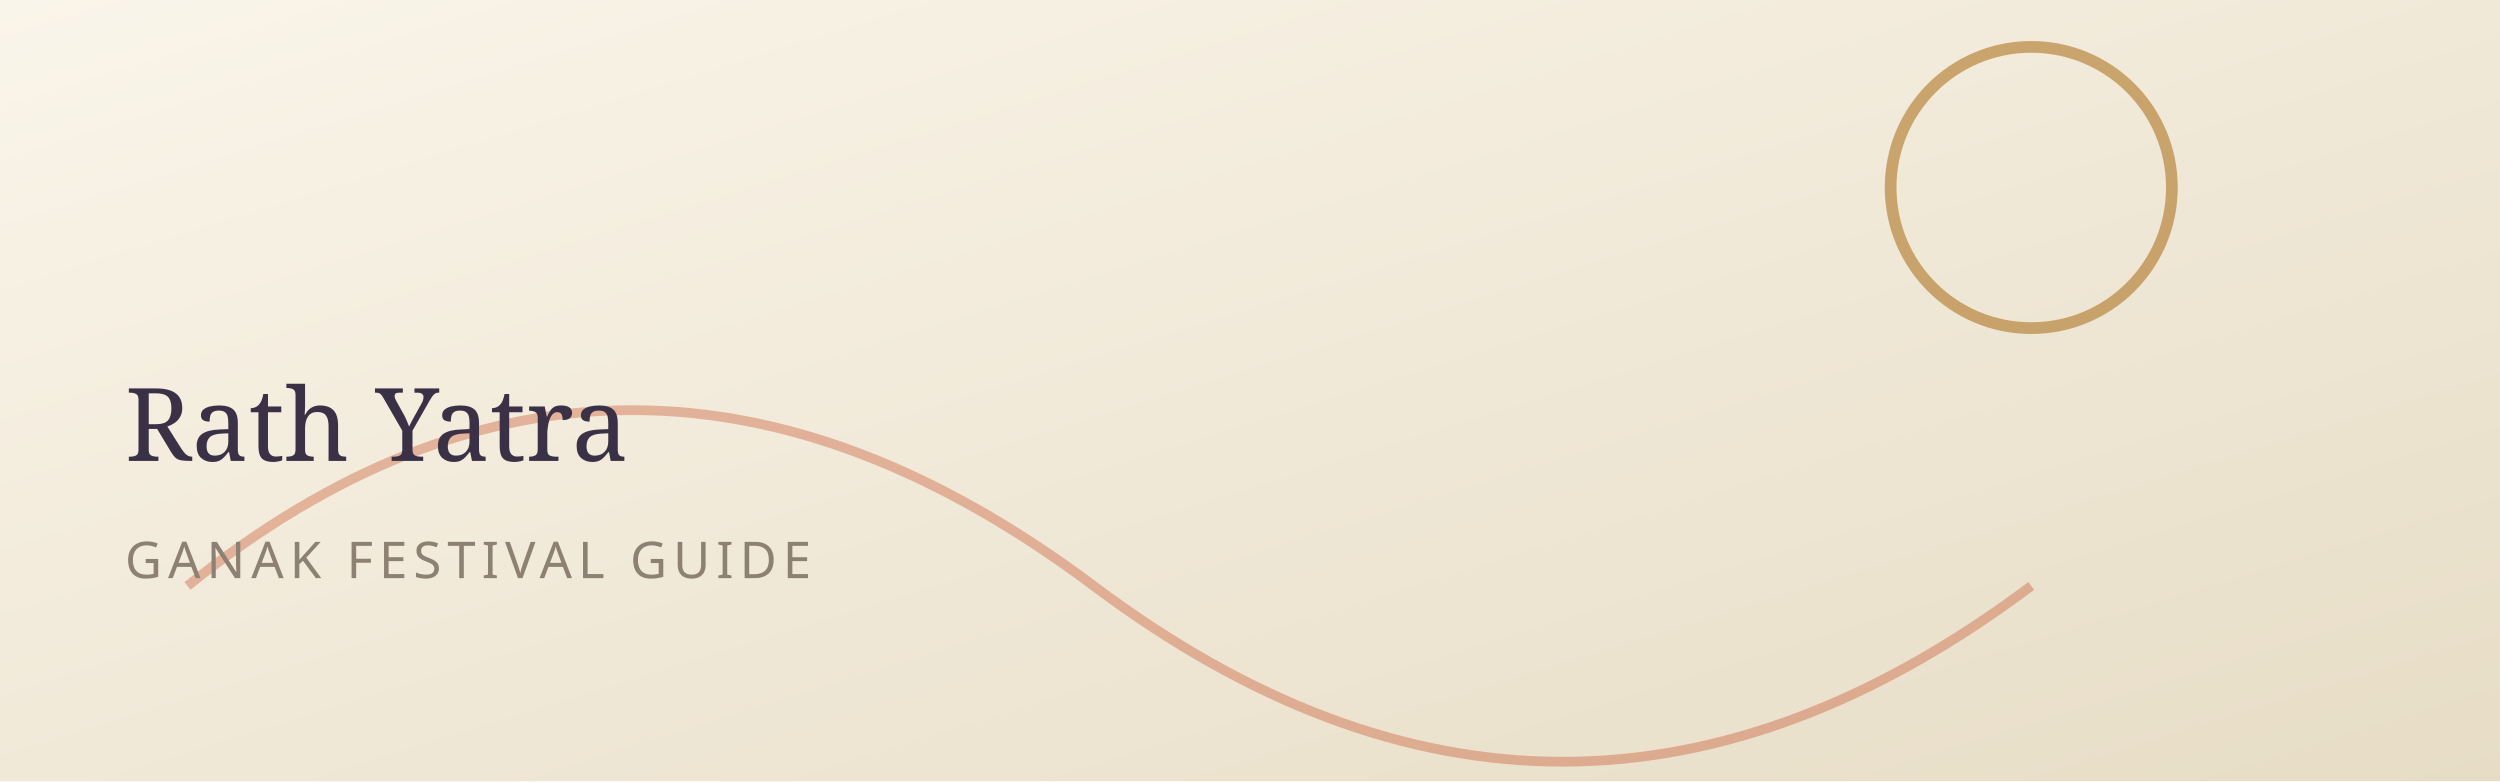
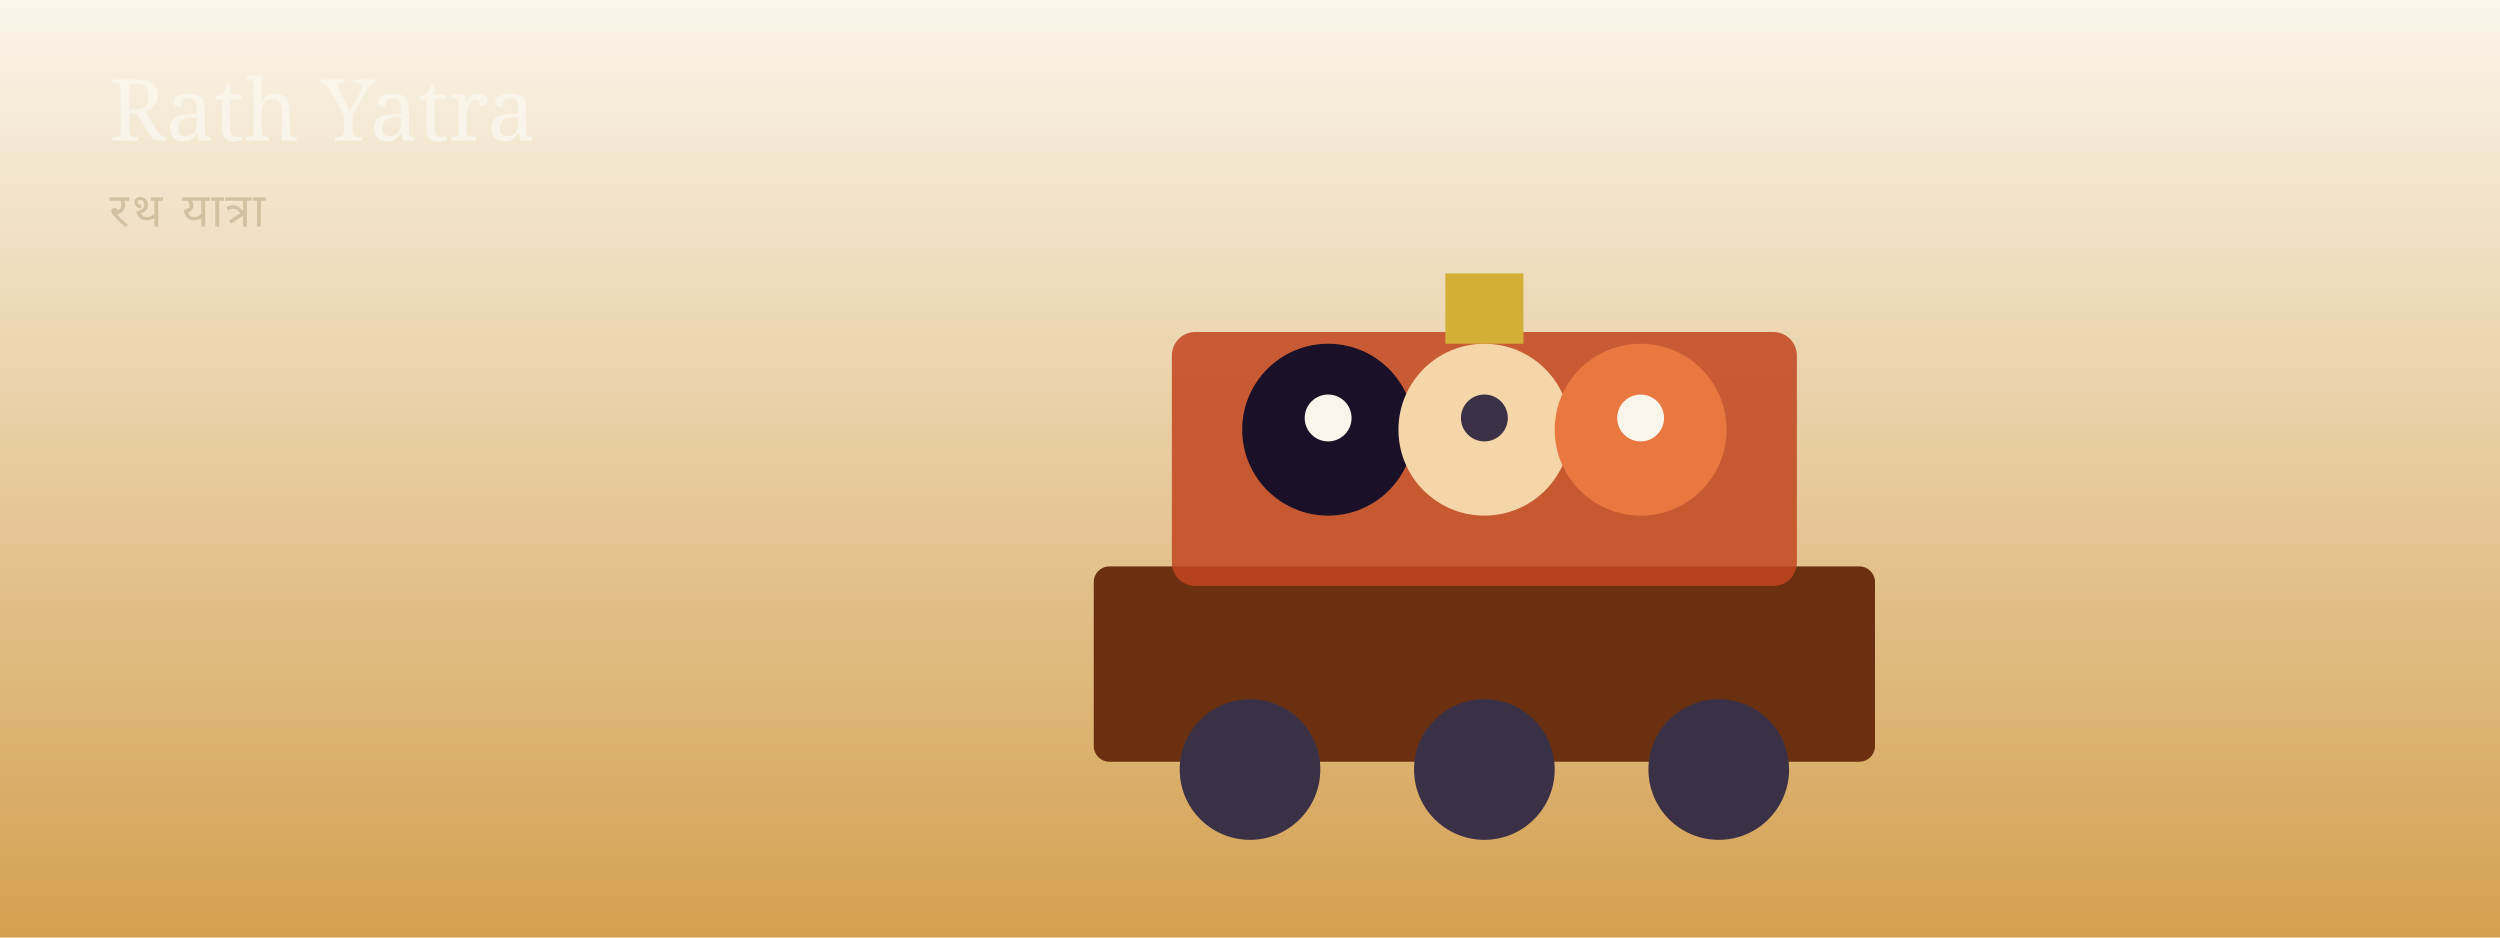
- <svg xmlns="http://www.w3.org/2000/svg" width="640" height="200" viewBox="0 0 640 200" role="img">
+ <svg xmlns="http://www.w3.org/2000/svg" width="640" height="240" viewBox="0 0 640 240" role="img" aria-label="Jagannath rath yatra chariot" data-subject="jagannath">
  <defs>
-     <linearGradient id="g" x1="0" y1="0" x2="1" y2="1">
+     <linearGradient id="rath" x1="0" y1="0" x2="0" y2="1">
      <stop offset="0%" stop-color="#FAF5EA" />
-       <stop offset="100%" stop-color="#E7DDC6" />
+       <stop offset="100%" stop-color="#D4A050" />
    </linearGradient>
  </defs>
-   <rect width="640" height="200" fill="url(#g)" />
-   <circle cx="520" cy="48" r="36" fill="none" stroke="#A86A12" stroke-width="3" opacity="0.55" />
-   <path d="M48 150 Q160 60 280 150 T520 150" fill="none" stroke="#C2451E" stroke-width="2.5" opacity="0.35" />
-   <text x="32" y="118" font-family="Georgia, serif" font-size="26" fill="#3B3147">Rath Yatra</text>
-   <text x="32" y="148" font-family="sans-serif" font-size="13" fill="#8C8173" letter-spacing="0.12em">GANAK FESTIVAL GUIDE</text>
+   <rect width="640" height="240" fill="url(#rath)" />
+   <g transform="translate(280,145)">
+     <rect x="0" y="0" width="200" height="50" rx="4" fill="#6B3010" />
+     <circle cx="40" cy="52" r="18" fill="#3B3147" />
+     <circle cx="100" cy="52" r="18" fill="#3B3147" />
+     <circle cx="160" cy="52" r="18" fill="#3B3147" />
+     <rect x="20" y="-60" width="160" height="65" rx="6" fill="#C2451E" opacity="0.85" />
+     <circle cx="60" cy="-35" r="22" fill="#1A1028" />
+     <circle cx="100" cy="-35" r="22" fill="#F5D6A8" />
+     <circle cx="140" cy="-35" r="22" fill="#E87840" />
+     <circle cx="60" cy="-38" r="6" fill="#FAF5EA" />
+     <circle cx="100" cy="-38" r="6" fill="#3B3147" />
+     <circle cx="140" cy="-38" r="6" fill="#FAF5EA" />
+     <rect x="90" y="-75" width="20" height="18" fill="#D4AF37" />
+   </g>
+   <text x="28" y="36" font-family="Georgia, 'Noto Serif Devanagari', serif" font-size="22" fill="#FAF5EA" opacity="0.92">Rath Yatra</text>
+   <text x="28" y="58" font-family="'Noto Sans Devanagari', sans-serif" font-size="12" fill="#C9B896" letter-spacing="0.08em" opacity="0.78">रथ यात्रा</text>
</svg>
